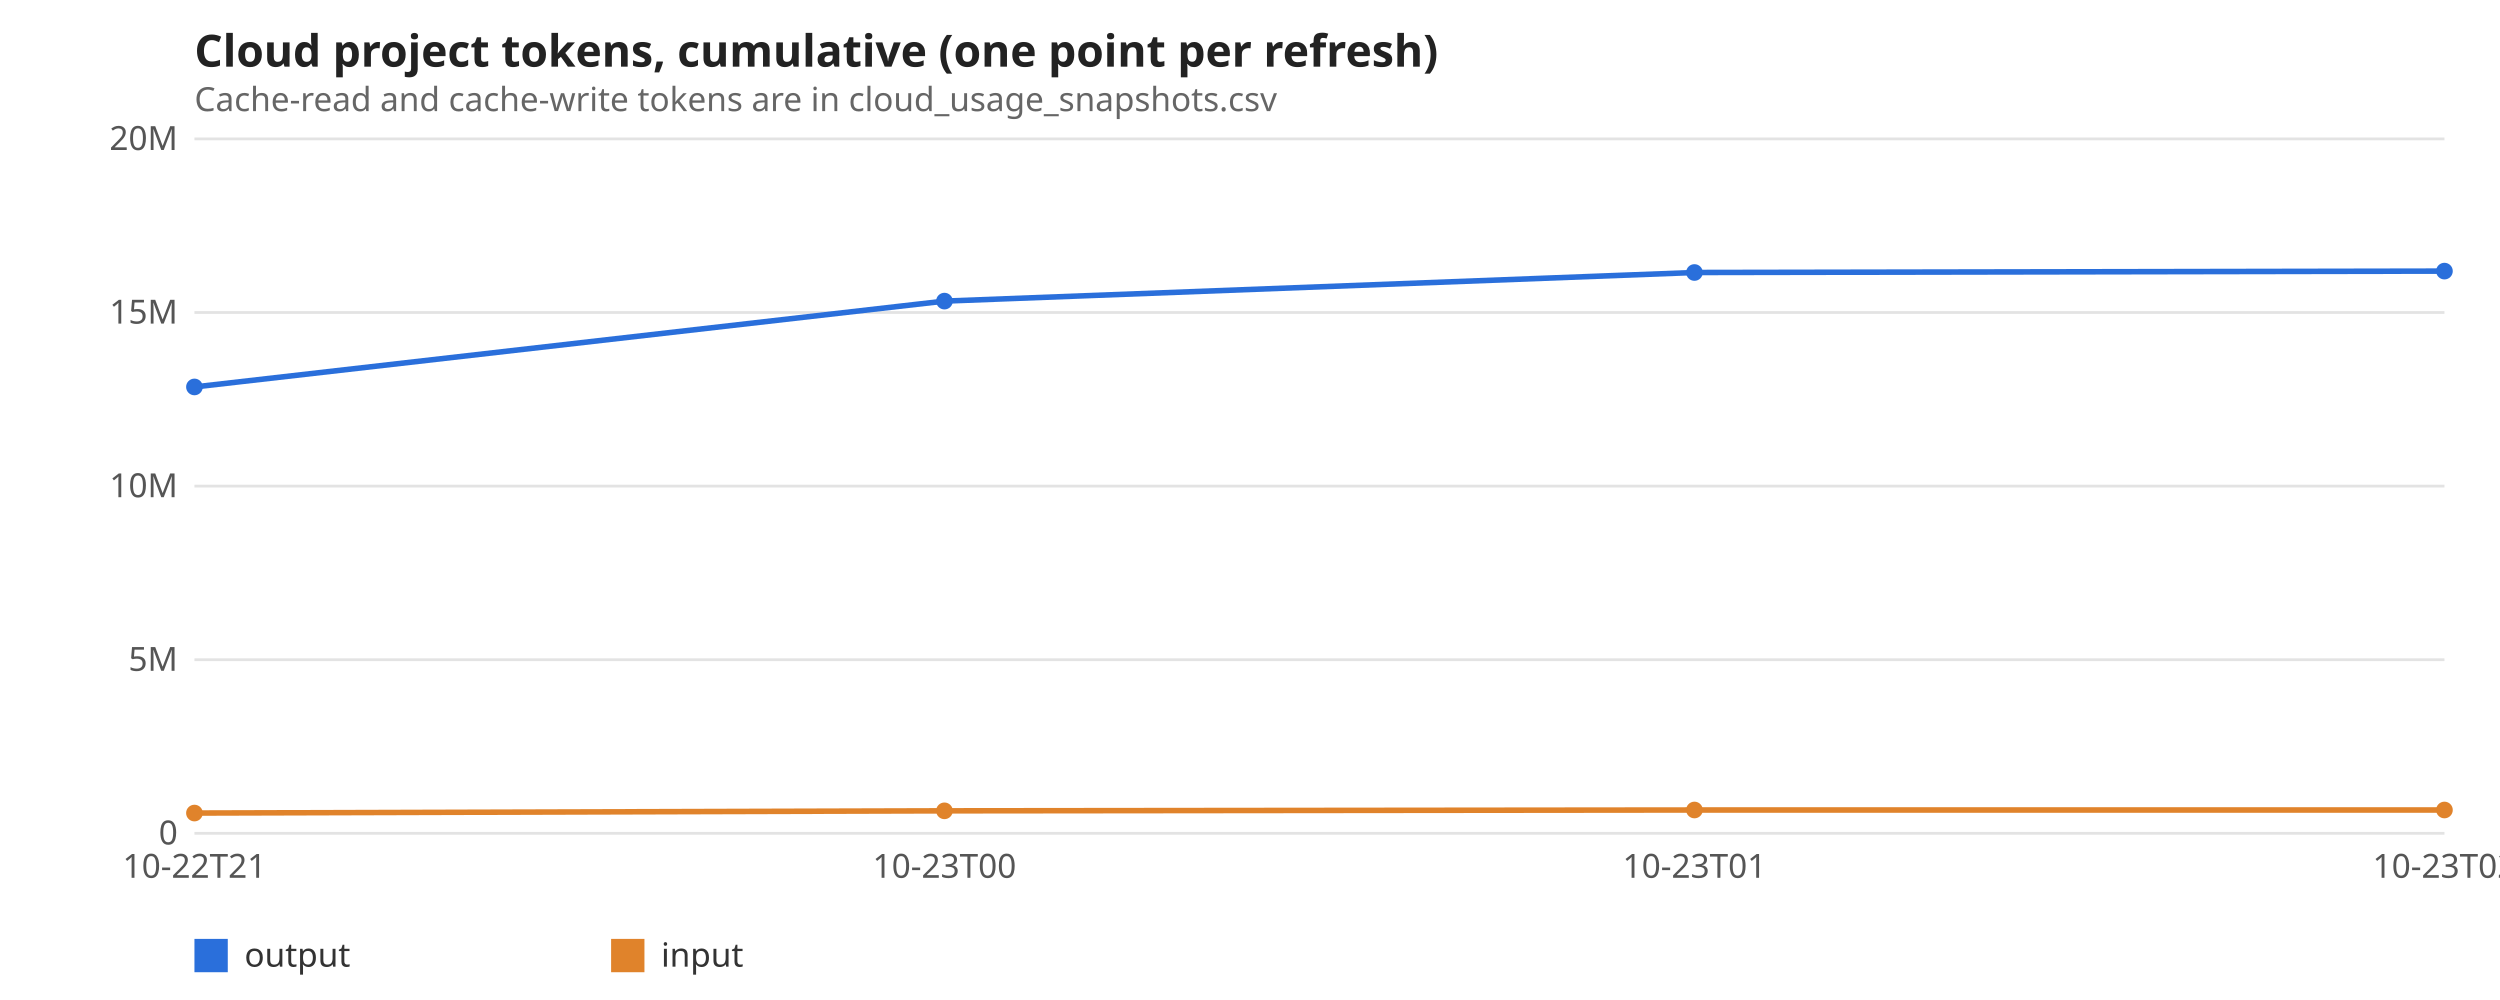
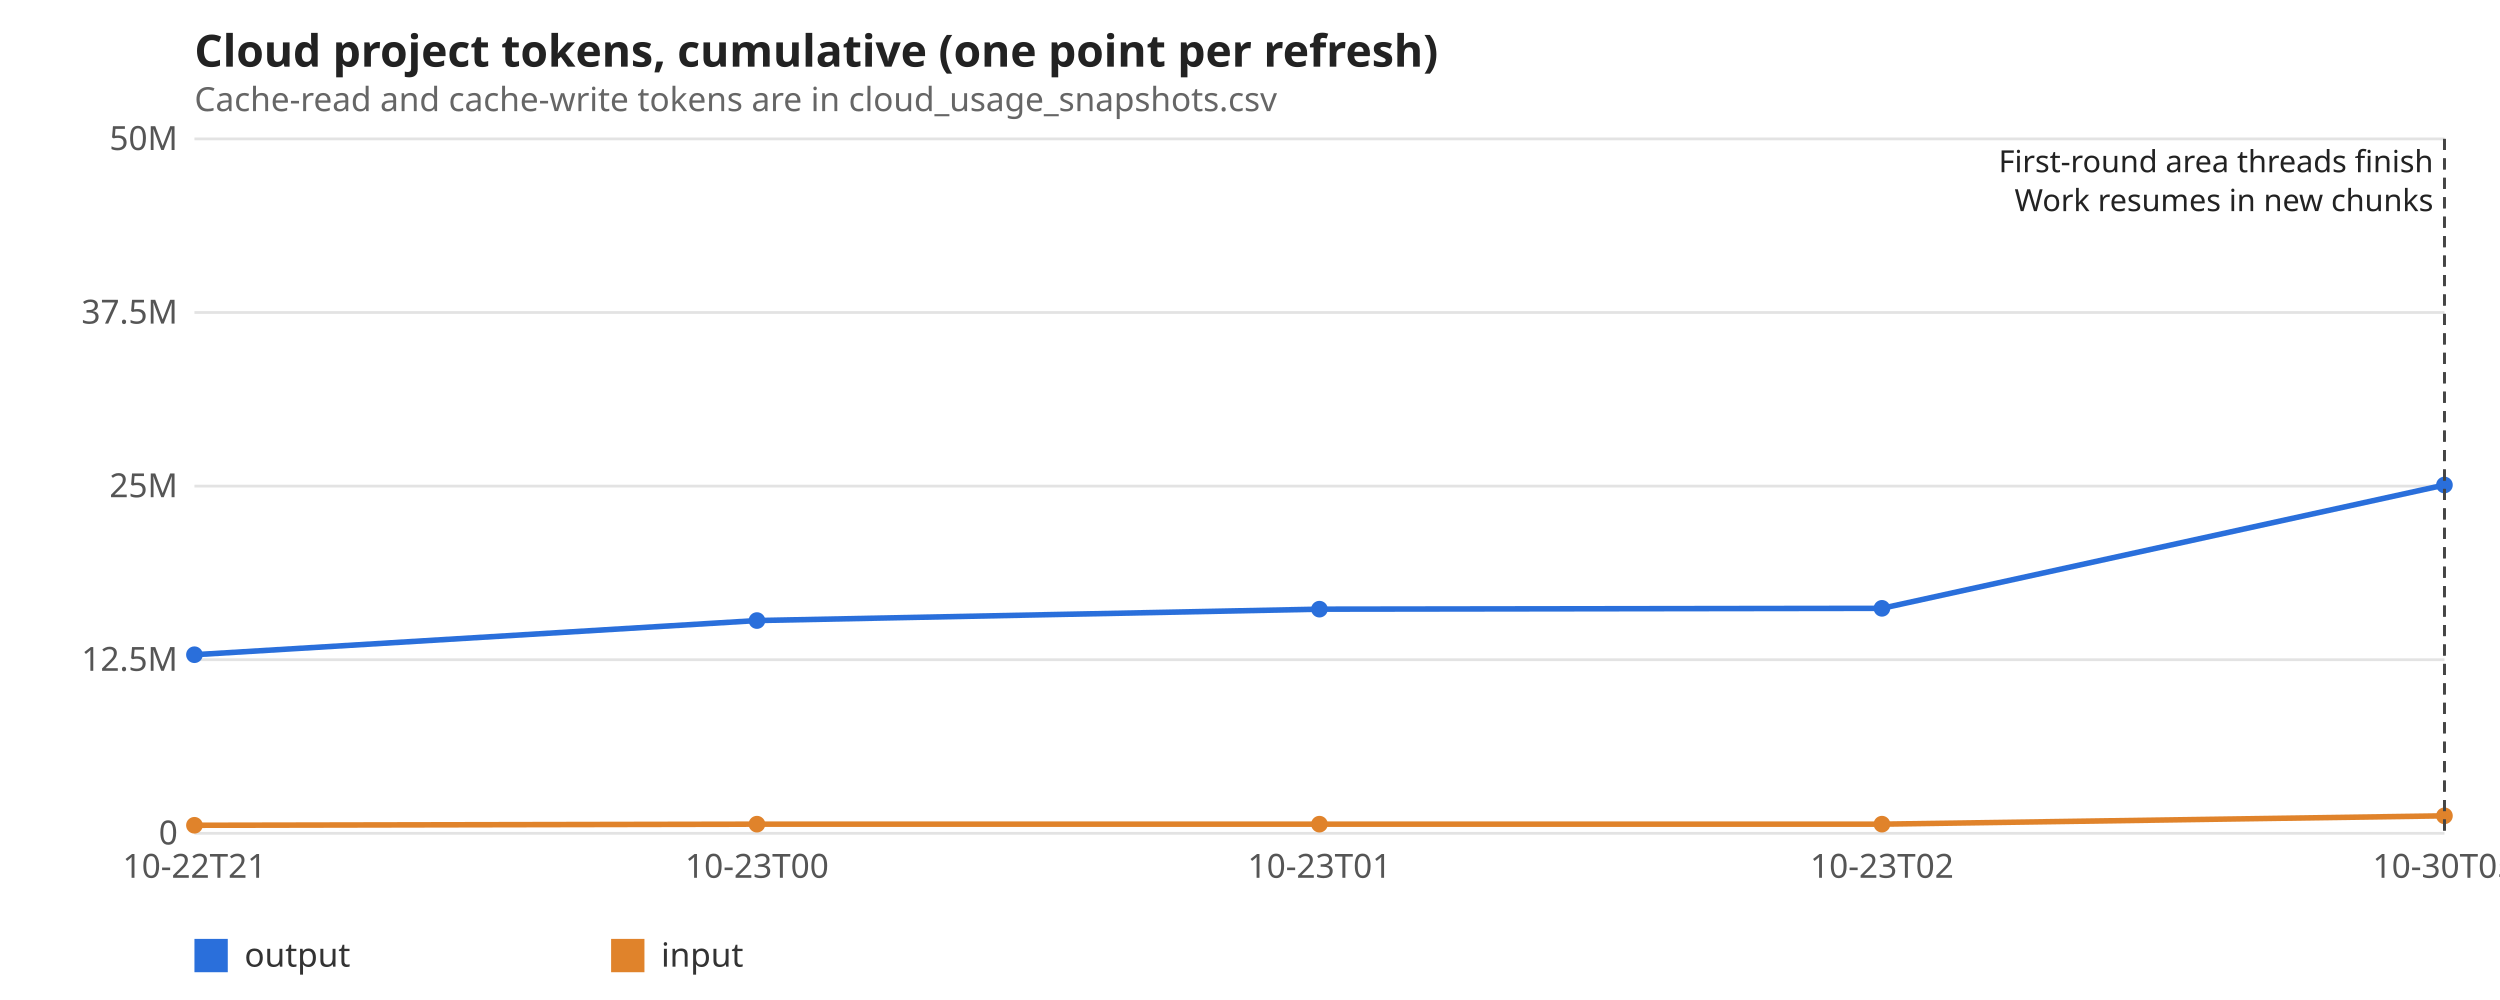
<svg xmlns="http://www.w3.org/2000/svg" viewBox="0 0 900 360" width="900" height="360" font-family="sans-serif" font-size="12">
  <rect width="900" height="360" fill="#fff" />
  <text x="70" y="24" font-size="16" font-weight="bold" fill="#222">Cloud project tokens, cumulative (one point per refresh)</text>
  <text x="70" y="40" fill="#666">Cache-read and cache-write tokens are in cloud_usage_snapshots.csv</text>
  <line x1="70" x2="880" y1="300.0" y2="300.0" stroke="#e3e3e3" />
  <text x="64" y="304.0" text-anchor="end" fill="#555">0</text>
  <line x1="70" x2="880" y1="237.5" y2="237.5" stroke="#e3e3e3" />
-   <text x="64" y="241.5" text-anchor="end" fill="#555">5M</text>
+   <text x="64" y="241.5" text-anchor="end" fill="#555">12.5M</text>
  <line x1="70" x2="880" y1="175.0" y2="175.0" stroke="#e3e3e3" />
-   <text x="64" y="179.0" text-anchor="end" fill="#555">10M</text>
+   <text x="64" y="179.0" text-anchor="end" fill="#555">25M</text>
  <line x1="70" x2="880" y1="112.5" y2="112.5" stroke="#e3e3e3" />
-   <text x="64" y="116.5" text-anchor="end" fill="#555">15M</text>
+   <text x="64" y="116.5" text-anchor="end" fill="#555">37.5M</text>
  <line x1="70" x2="880" y1="50.0" y2="50.0" stroke="#e3e3e3" />
-   <text x="64" y="54.0" text-anchor="end" fill="#555">20M</text>
+   <text x="64" y="54.0" text-anchor="end" fill="#555">50M</text>
  <text x="70.0" y="316" text-anchor="middle" fill="#555">10-22T21</text>
-   <text x="340.0" y="316" text-anchor="middle" fill="#555">10-23T00</text>
-   <text x="610.0" y="316" text-anchor="middle" fill="#555">10-23T01</text>
-   <text x="880.0" y="316" text-anchor="middle" fill="#555">10-23T02</text>
-   <polyline points="70.0,139.3 340.0,108.4 610.0,98.1 880.0,97.6" fill="none" stroke="#2a6fdb" stroke-width="2" />
-   <circle cx="70.0" cy="139.3" r="3" fill="#2a6fdb" />
-   <circle cx="340.0" cy="108.4" r="3" fill="#2a6fdb" />
-   <circle cx="610.0" cy="98.1" r="3" fill="#2a6fdb" />
-   <circle cx="880.0" cy="97.6" r="3" fill="#2a6fdb" />
-   <polyline points="70.0,292.7 340.0,291.9 610.0,291.6 880.0,291.6" fill="none" stroke="#e0832b" stroke-width="2" />
-   <circle cx="70.0" cy="292.7" r="3" fill="#e0832b" />
-   <circle cx="340.0" cy="291.9" r="3" fill="#e0832b" />
-   <circle cx="610.0" cy="291.6" r="3" fill="#e0832b" />
-   <circle cx="880.0" cy="291.6" r="3" fill="#e0832b" />
+   <text x="272.5" y="316" text-anchor="middle" fill="#555">10-23T00</text>
+   <text x="475.0" y="316" text-anchor="middle" fill="#555">10-23T01</text>
+   <text x="677.5" y="316" text-anchor="middle" fill="#555">10-23T02</text>
+   <text x="880.0" y="316" text-anchor="middle" fill="#555">10-30T05</text>
+   <polyline points="70.0,235.7 272.5,223.4 475.0,219.3 677.5,219.0 880.0,174.6" fill="none" stroke="#2a6fdb" stroke-width="2" />
+   <circle cx="70.0" cy="235.7" r="3" fill="#2a6fdb" />
+   <circle cx="272.5" cy="223.4" r="3" fill="#2a6fdb" />
+   <circle cx="475.0" cy="219.3" r="3" fill="#2a6fdb" />
+   <circle cx="677.5" cy="219.0" r="3" fill="#2a6fdb" />
+   <circle cx="880.0" cy="174.6" r="3" fill="#2a6fdb" />
+   <polyline points="70.0,297.1 272.5,296.7 475.0,296.7 677.5,296.7 880.0,293.7" fill="none" stroke="#e0832b" stroke-width="2" />
+   <circle cx="70.0" cy="297.1" r="3" fill="#e0832b" />
+   <circle cx="272.5" cy="296.7" r="3" fill="#e0832b" />
+   <circle cx="475.0" cy="296.7" r="3" fill="#e0832b" />
+   <circle cx="677.5" cy="296.7" r="3" fill="#e0832b" />
+   <circle cx="880.0" cy="293.7" r="3" fill="#e0832b" />
+   <line x1="880.0" x2="880.0" y1="50" y2="300" stroke="#444" stroke-dasharray="4 3" />
+   <text x="876.0" y="62" text-anchor="end" font-size="11" fill="#222" stroke="#fff" stroke-width="3" paint-order="stroke">First-round area threads finish</text>
+   <line x1="880.0" x2="880.0" y1="50" y2="300" stroke="#444" stroke-dasharray="4 3" />
+   <text x="876.0" y="76" text-anchor="end" font-size="11" fill="#222" stroke="#fff" stroke-width="3" paint-order="stroke">Work resumes in new chunks</text>
  <rect x="70" y="338" width="12" height="12" fill="#2a6fdb" />
  <text x="88" y="348" fill="#333">output</text>
  <rect x="220" y="338" width="12" height="12" fill="#e0832b" />
  <text x="238" y="348" fill="#333">input</text>
</svg>
